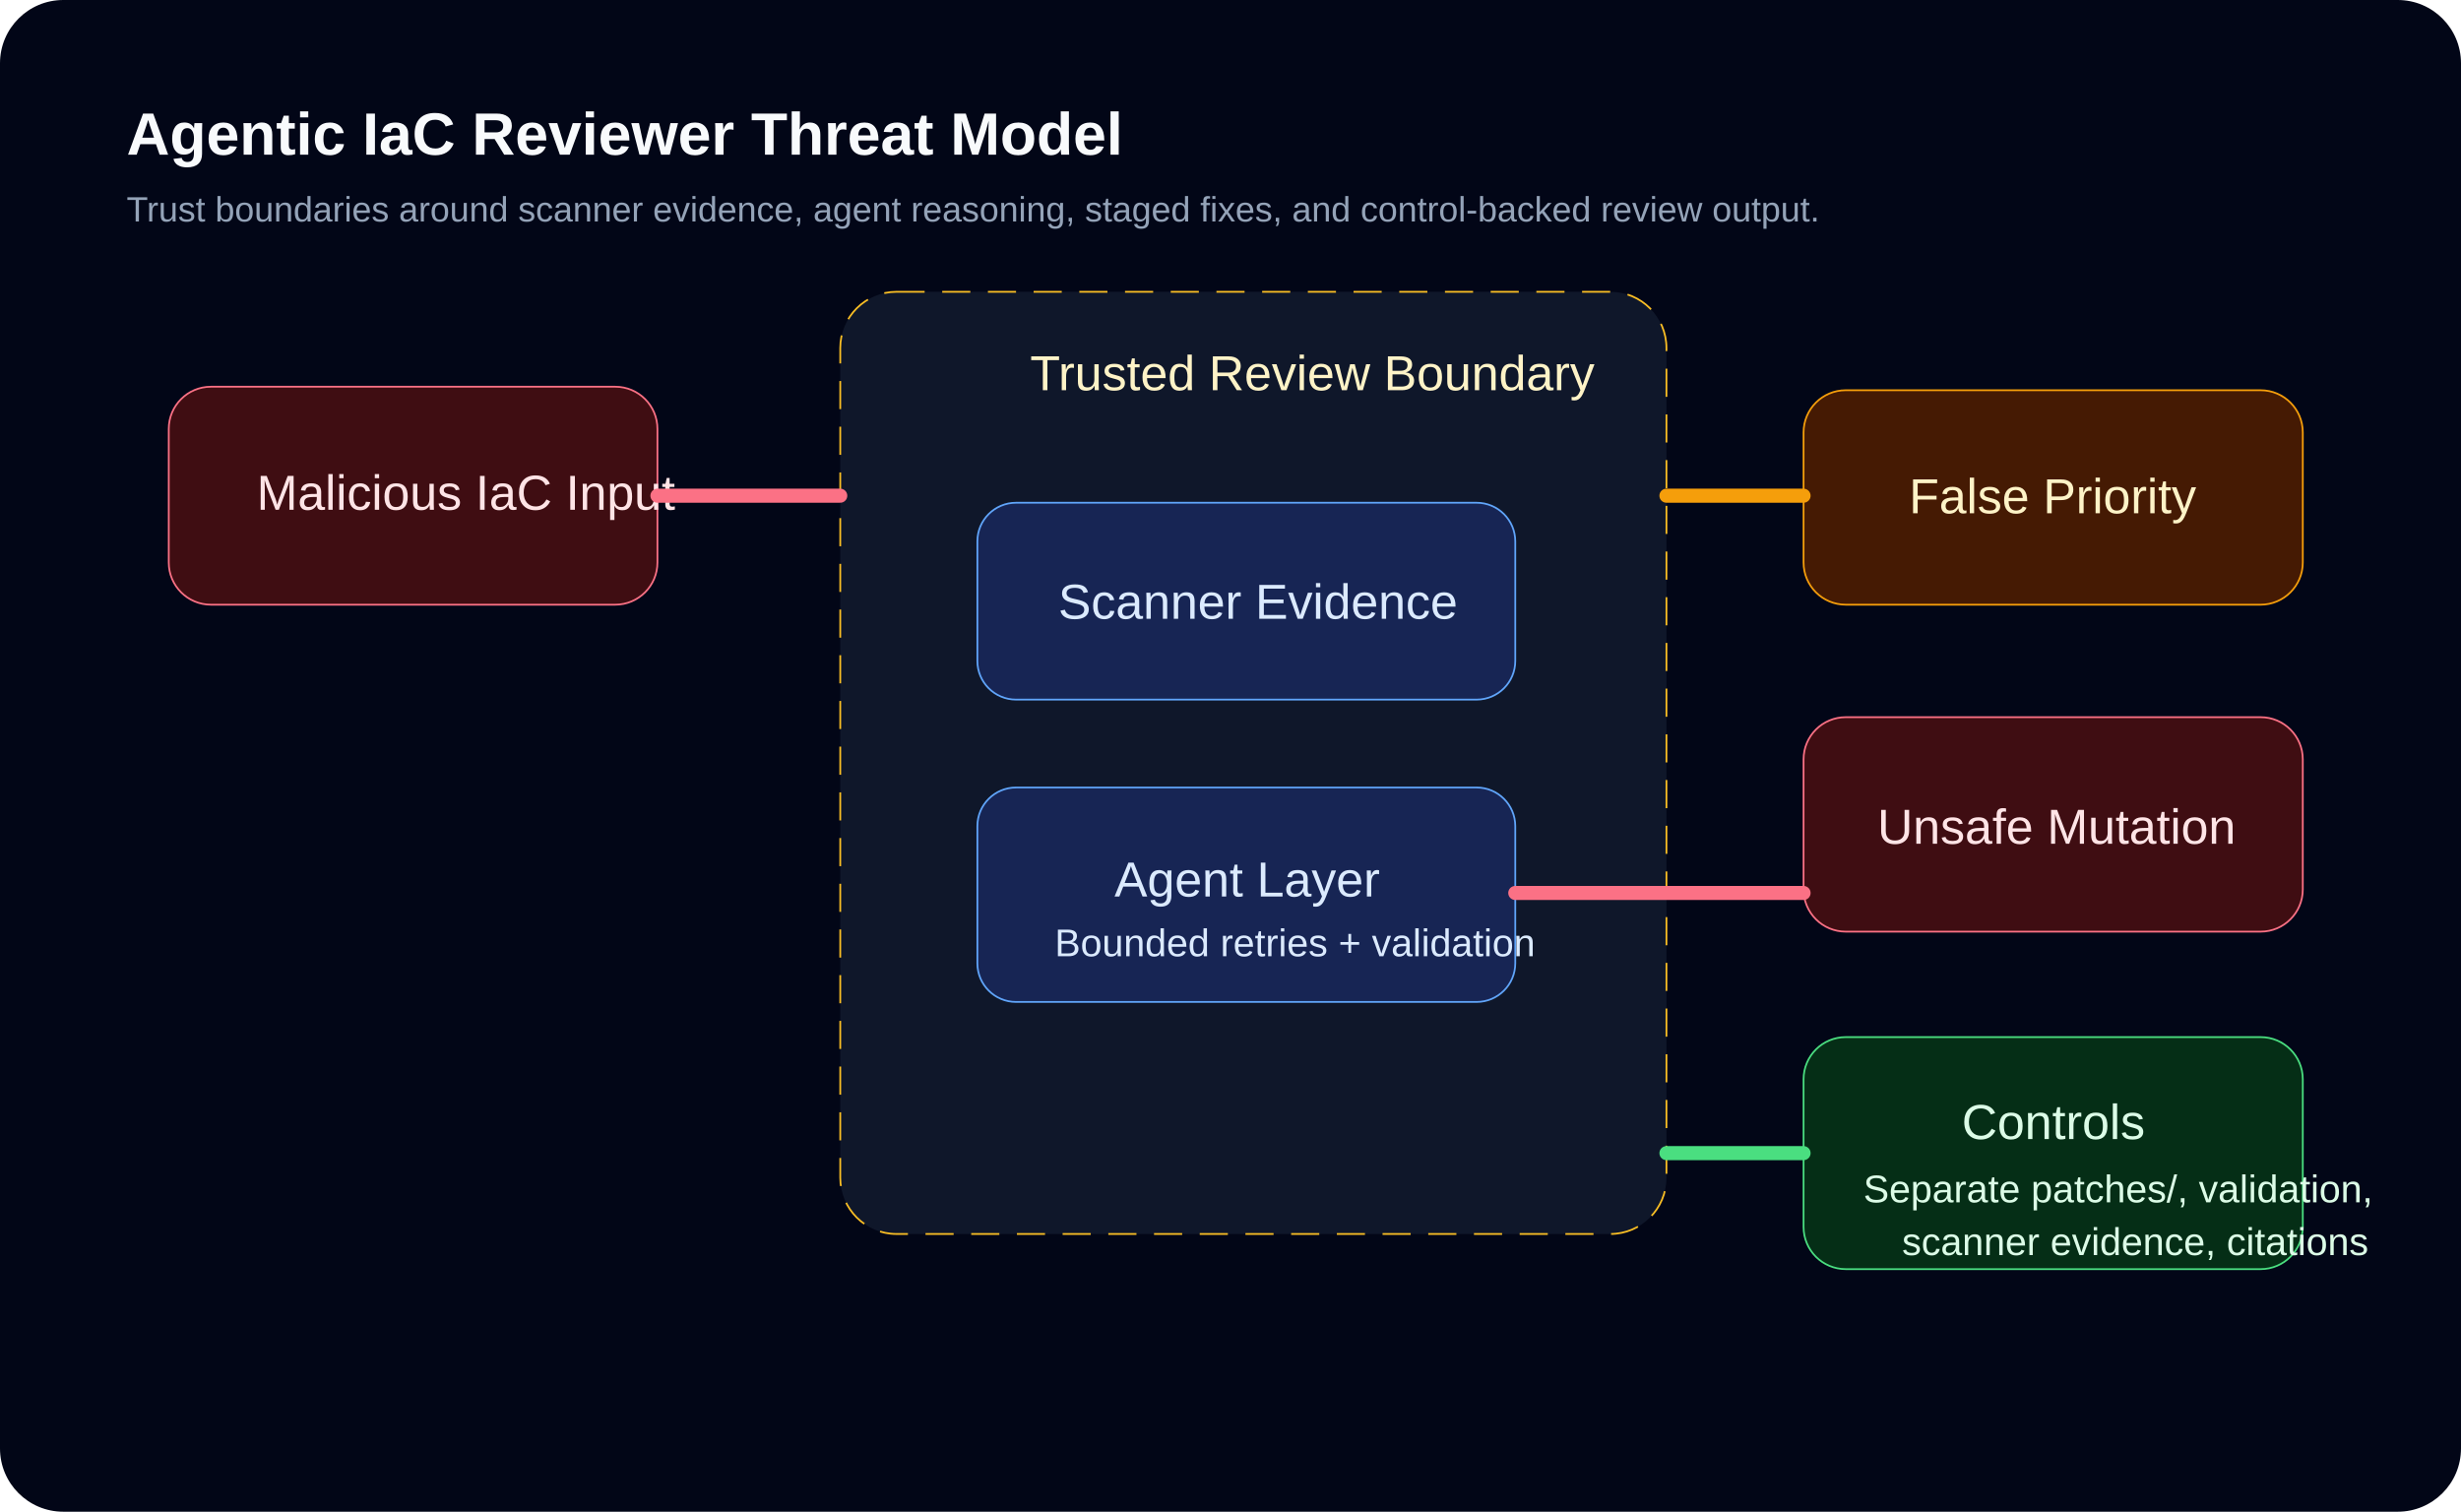
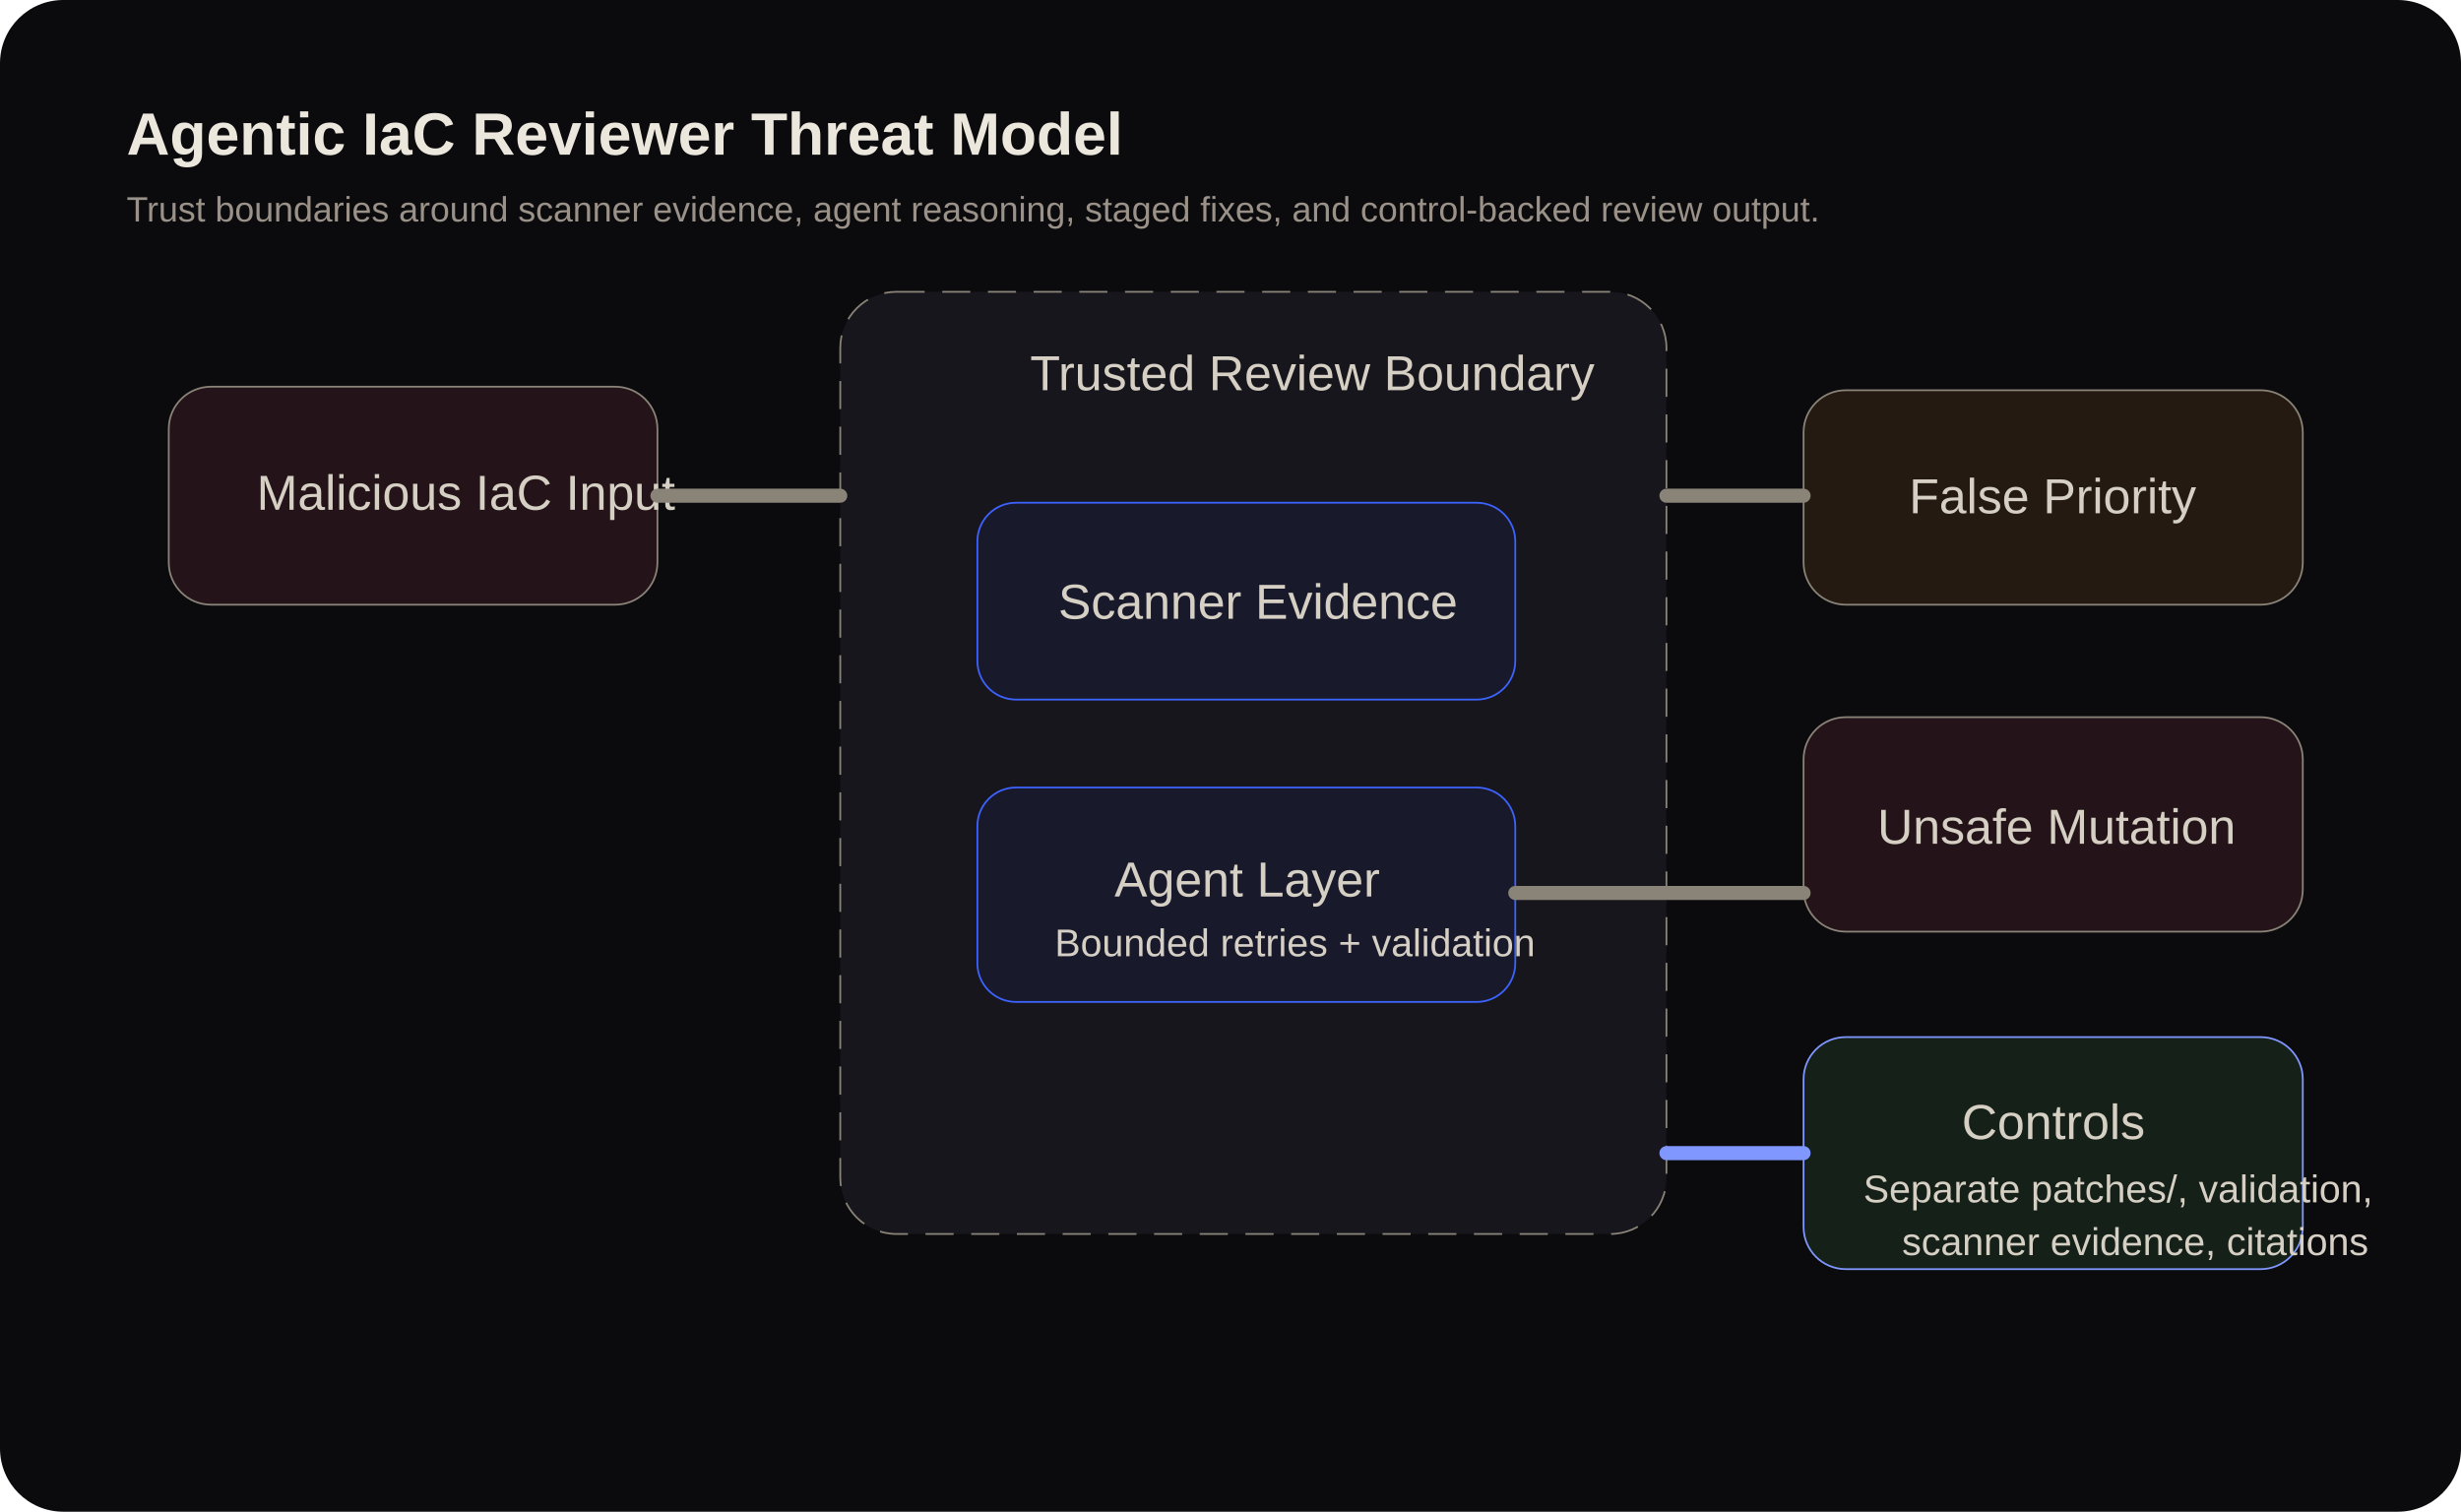
<svg xmlns="http://www.w3.org/2000/svg" width="1400" height="860" viewBox="0 0 1400 860" fill="none">
-   <rect width="1400" height="860" rx="36" fill="#020617" />
-   <text x="72" y="88" fill="#F8FAFC" font-family="Arial, sans-serif" font-size="34" font-weight="700">Agentic IaC Reviewer Threat Model</text>
-   <text x="72" y="126" fill="#94A3B8" font-family="Arial, sans-serif" font-size="20">Trust boundaries around scanner evidence, agent reasoning, staged fixes, and control-backed review output.</text>
-   <rect x="96" y="220" width="278" height="124" rx="24" fill="#3F0D12" stroke="#FB7185" />
-   <text x="146" y="290" fill="#FFE4E6" font-family="Arial, sans-serif" font-size="28">Malicious IaC Input</text>
-   <rect x="478" y="166" width="470" height="536" rx="32" fill="#0F172A" stroke="#FBBF24" stroke-dasharray="16 10" />
-   <text x="586" y="222" fill="#FEF3C7" font-family="Arial, sans-serif" font-size="28">Trusted Review Boundary</text>
-   <rect x="556" y="286" width="306" height="112" rx="22" fill="#172554" stroke="#60A5FA" />
-   <text x="602" y="352" fill="#DBEAFE" font-family="Arial, sans-serif" font-size="28">Scanner Evidence</text>
-   <rect x="556" y="448" width="306" height="122" rx="22" fill="#172554" stroke="#60A5FA" />
-   <text x="634" y="510" fill="#DBEAFE" font-family="Arial, sans-serif" font-size="28">Agent Layer</text>
-   <text x="600" y="544" fill="#DBEAFE" font-family="Arial, sans-serif" font-size="22">Bounded retries + validation</text>
-   <rect x="1026" y="222" width="284" height="122" rx="24" fill="#451A03" stroke="#F59E0B" />
-   <text x="1086" y="292" fill="#FEF3C7" font-family="Arial, sans-serif" font-size="28">False Priority</text>
-   <rect x="1026" y="408" width="284" height="122" rx="24" fill="#3F0D12" stroke="#FB7185" />
-   <text x="1068" y="480" fill="#FFE4E6" font-family="Arial, sans-serif" font-size="28">Unsafe Mutation</text>
-   <rect x="1026" y="590" width="284" height="132" rx="24" fill="#052E16" stroke="#4ADE80" />
-   <text x="1116" y="648" fill="#DCFCE7" font-family="Arial, sans-serif" font-size="28">Controls</text>
-   <text x="1060" y="684" fill="#DCFCE7" font-family="Arial, sans-serif" font-size="22">Separate patches/, validation,</text>
-   <text x="1082" y="714" fill="#DCFCE7" font-family="Arial, sans-serif" font-size="22">scanner evidence, citations</text>
-   <path d="M374 282H478" stroke="#FB7185" stroke-width="8" stroke-linecap="round" />
-   <path d="M948 282H1026" stroke="#F59E0B" stroke-width="8" stroke-linecap="round" />
-   <path d="M862 508H1026" stroke="#FB7185" stroke-width="8" stroke-linecap="round" />
-   <path d="M948 656H1026" stroke="#4ADE80" stroke-width="8" stroke-linecap="round" />
+   <rect width="1400" height="860" rx="36" fill="#0b0a0d" />
+   <text x="72" y="88" fill="#ece7dd" font-family="Arial, sans-serif" font-size="34" font-weight="700">Agentic IaC Reviewer Threat Model</text>
+   <text x="72" y="126" fill="#9a9288" font-family="Arial, sans-serif" font-size="20">Trust boundaries around scanner evidence, agent reasoning, staged fixes, and control-backed review output.</text>
+   <rect x="96" y="220" width="278" height="124" rx="24" fill="#241419" stroke="#8a8378" />
+   <text x="146" y="290" fill="#d5cfc4" font-family="Arial, sans-serif" font-size="28">Malicious IaC Input</text>
+   <rect x="478" y="166" width="470" height="536" rx="32" fill="#17161c" stroke="#8a8378" stroke-dasharray="16 10" />
+   <text x="586" y="222" fill="#d5cfc4" font-family="Arial, sans-serif" font-size="28">Trusted Review Boundary</text>
+   <rect x="556" y="286" width="306" height="112" rx="22" fill="#181a2c" stroke="#3d63ff" />
+   <text x="602" y="352" fill="#d5cfc4" font-family="Arial, sans-serif" font-size="28">Scanner Evidence</text>
+   <rect x="556" y="448" width="306" height="122" rx="22" fill="#181a2c" stroke="#3d63ff" />
+   <text x="634" y="510" fill="#d5cfc4" font-family="Arial, sans-serif" font-size="28">Agent Layer</text>
+   <text x="600" y="544" fill="#d5cfc4" font-family="Arial, sans-serif" font-size="22">Bounded retries + validation</text>
+   <rect x="1026" y="222" width="284" height="122" rx="24" fill="#241a12" stroke="#8a8378" />
+   <text x="1086" y="292" fill="#d5cfc4" font-family="Arial, sans-serif" font-size="28">False Priority</text>
+   <rect x="1026" y="408" width="284" height="122" rx="24" fill="#241419" stroke="#8a8378" />
+   <text x="1068" y="480" fill="#d5cfc4" font-family="Arial, sans-serif" font-size="28">Unsafe Mutation</text>
+   <rect x="1026" y="590" width="284" height="132" rx="24" fill="#152018" stroke="#7f97ff" />
+   <text x="1116" y="648" fill="#d5cfc4" font-family="Arial, sans-serif" font-size="28">Controls</text>
+   <text x="1060" y="684" fill="#d5cfc4" font-family="Arial, sans-serif" font-size="22">Separate patches/, validation,</text>
+   <text x="1082" y="714" fill="#d5cfc4" font-family="Arial, sans-serif" font-size="22">scanner evidence, citations</text>
+   <path d="M374 282H478" stroke="#8a8378" stroke-width="8" stroke-linecap="round" />
+   <path d="M948 282H1026" stroke="#8a8378" stroke-width="8" stroke-linecap="round" />
+   <path d="M862 508H1026" stroke="#8a8378" stroke-width="8" stroke-linecap="round" />
+   <path d="M948 656H1026" stroke="#7f97ff" stroke-width="8" stroke-linecap="round" />
</svg>
